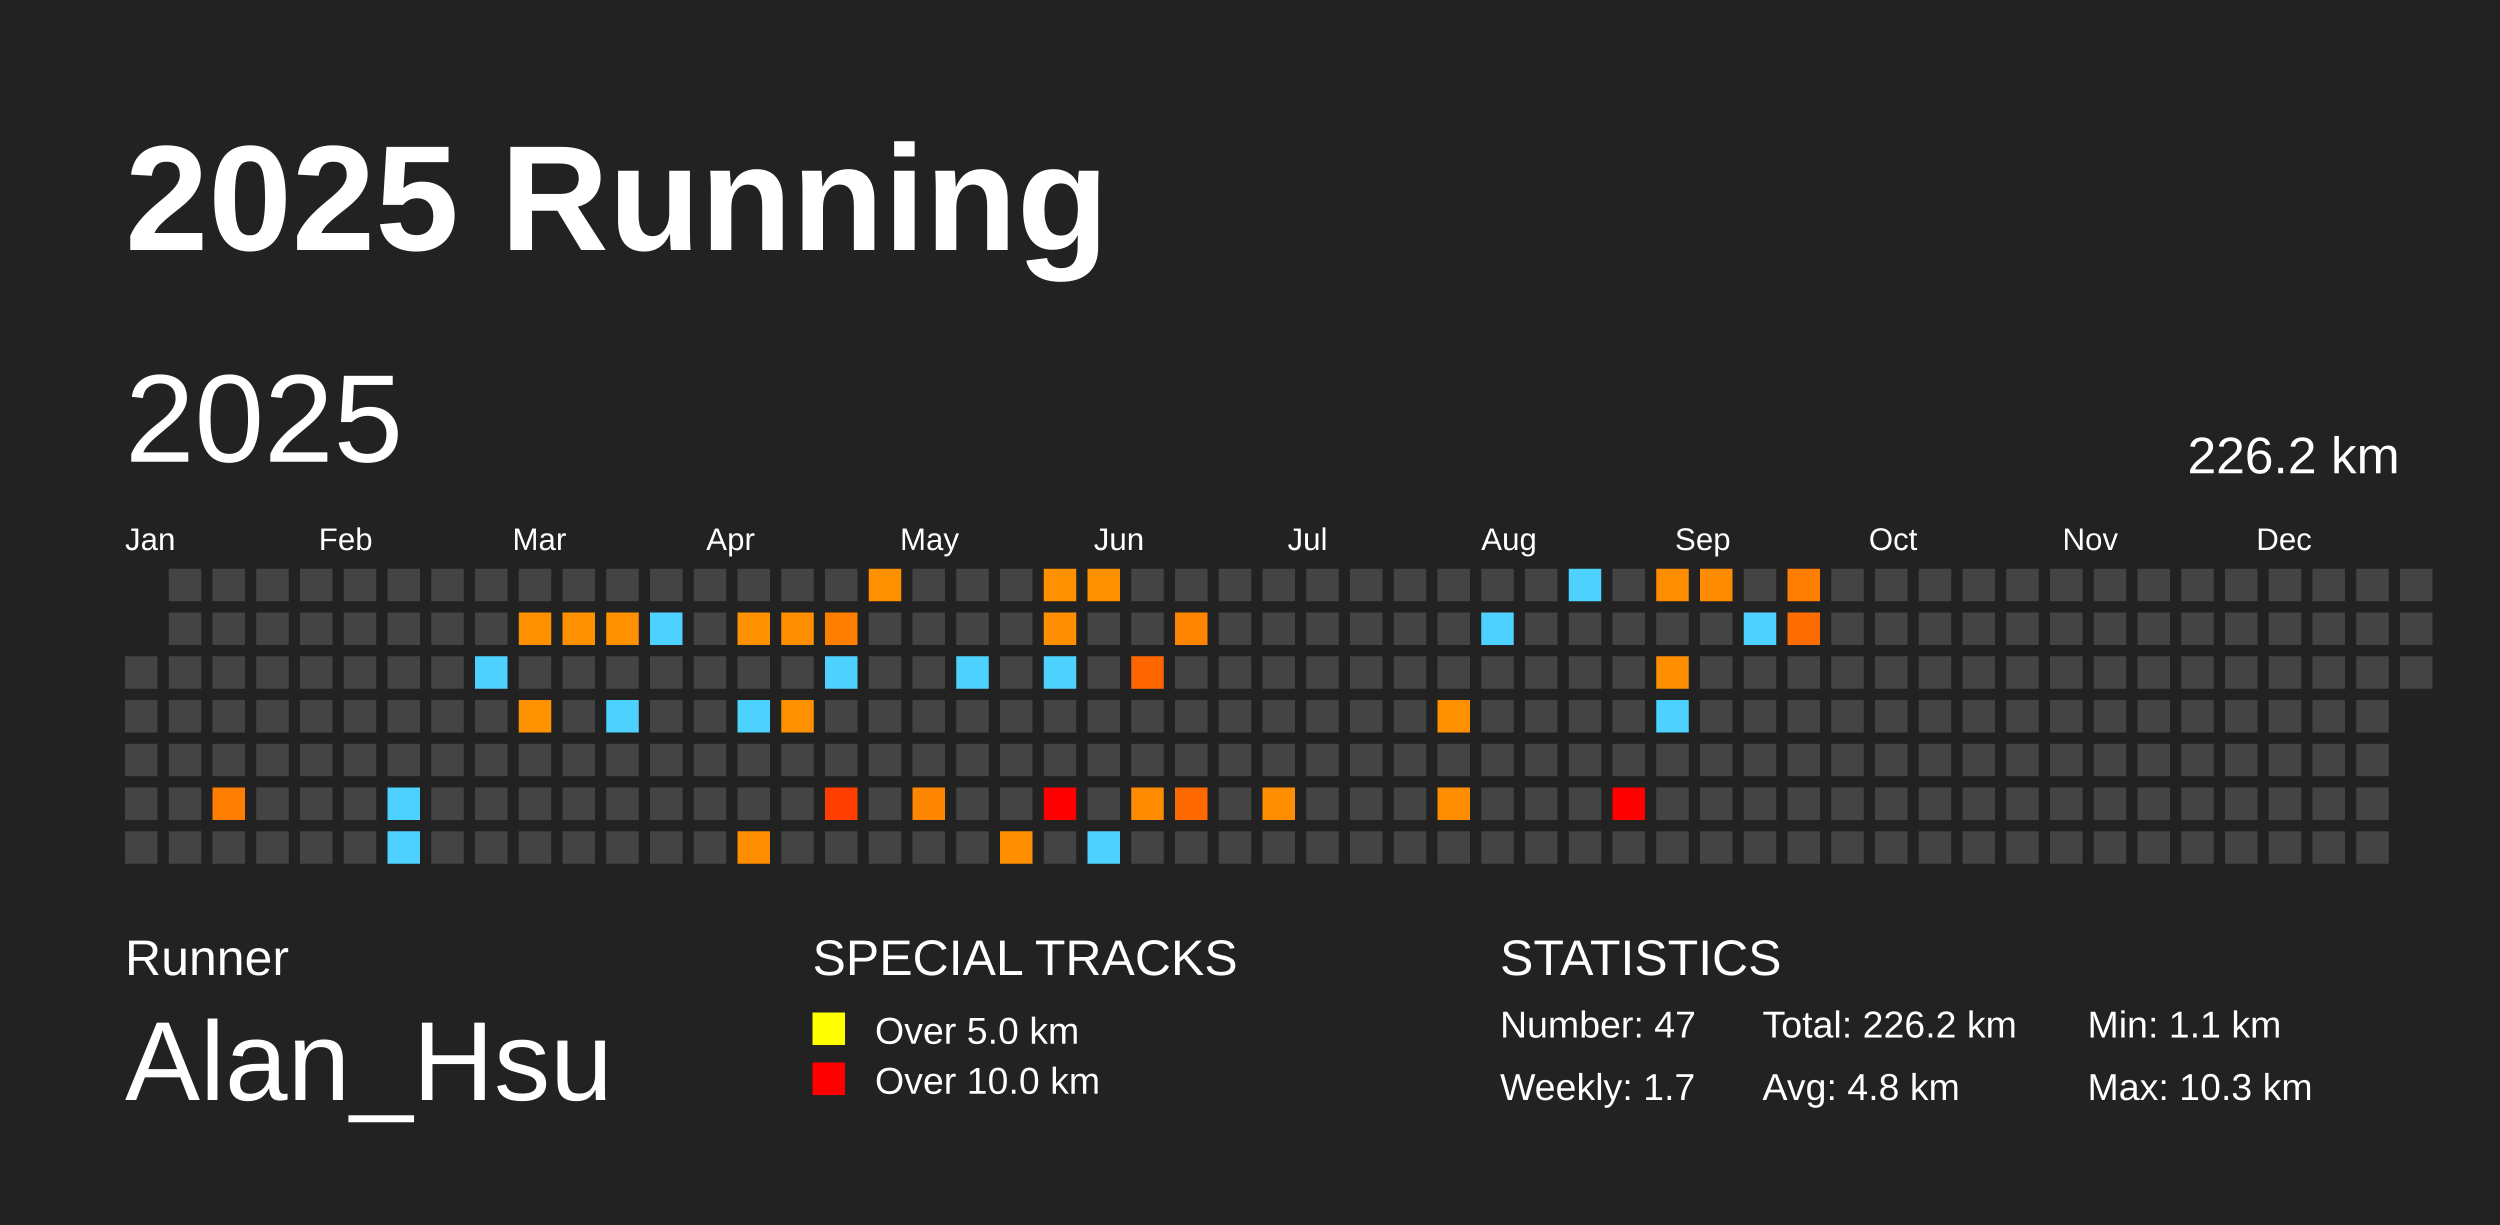
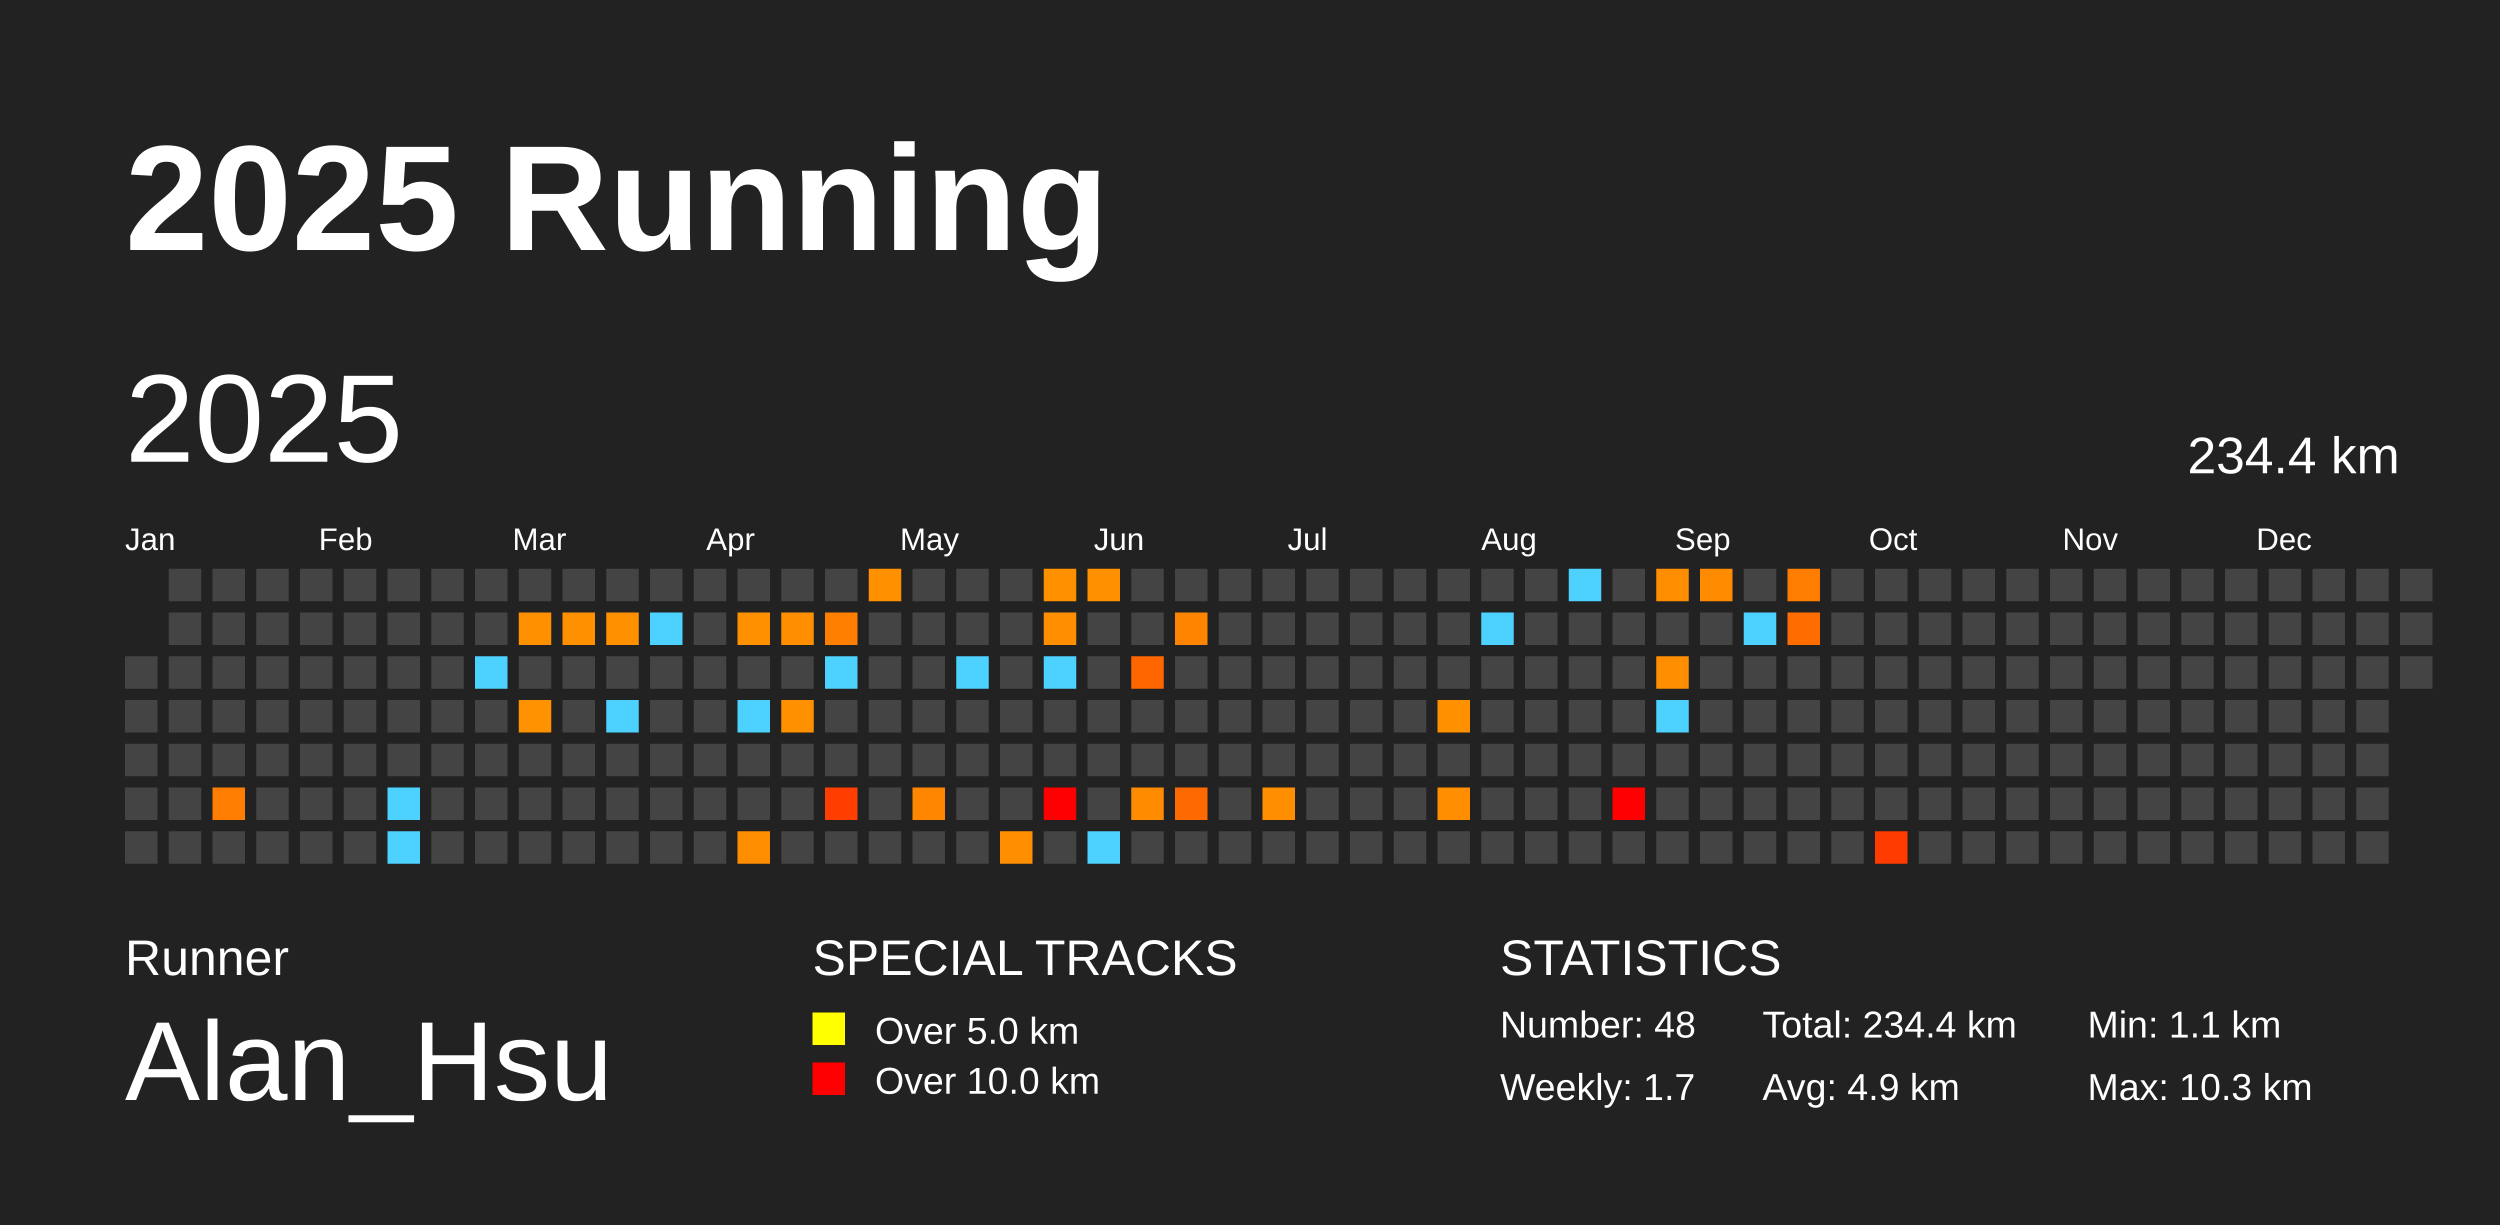
<svg xmlns="http://www.w3.org/2000/svg" baseProfile="full" height="98mm" version="1.1" viewBox="0,0,200,98" width="200mm">
  <defs />
  <rect fill="#222222" height="98" width="200" x="0" y="0" />
  <text fill="#FFFFFF" style="font-size:12px; font-family:Arial; font-weight:bold;" x="10" y="20">2025 Running</text>
  <text fill="#FFFFFF" style="font-size:4px; font-family:Arial" x="10" y="78">Runner</text>
  <text fill="#FFFFFF" style="font-size:9px; font-family:Arial" x="10" y="88">Alan_Hsu</text>
  <text fill="#FFFFFF" style="font-size:4px; font-family:Arial" x="65" y="78">SPECIAL TRACKS</text>
  <rect fill="yellow" height="2.6" width="2.6" x="65" y="81" />
  <text fill="#FFFFFF" style="font-size:3px; font-family:Arial" x="70" y="83.5">Over 5.0 km</text>
  <rect fill="red" height="2.6" width="2.6" x="65" y="85" />
  <text fill="#FFFFFF" style="font-size:3px; font-family:Arial" x="70" y="87.5">Over 10.0 km</text>
  <text fill="#FFFFFF" style="font-size:4px; font-family:Arial" x="120" y="78">STATISTICS</text>
-   <text fill="#FFFFFF" style="font-size:3px; font-family:Arial" x="120" y="83">Number: 47</text>
+   <text fill="#FFFFFF" style="font-size:3px; font-family:Arial" x="120" y="83">Number: 48</text>
  <text fill="#FFFFFF" style="font-size:3px; font-family:Arial" x="120" y="88">Weekly: 1.7</text>
-   <text fill="#FFFFFF" style="font-size:3px; font-family:Arial" x="141" y="83">Total: 226.2 km</text>
-   <text fill="#FFFFFF" style="font-size:3px; font-family:Arial" x="141" y="88">Avg: 4.8 km</text>
+   <text fill="#FFFFFF" style="font-size:3px; font-family:Arial" x="141" y="83">Total: 234.4 km</text>
+   <text fill="#FFFFFF" style="font-size:3px; font-family:Arial" x="141" y="88">Avg: 4.9 km</text>
  <text fill="#FFFFFF" style="font-size:3px; font-family:Arial" x="167" y="83">Min: 1.1 km</text>
  <text fill="#FFFFFF" style="font-size:3px; font-family:Arial" x="167" y="88">Max: 10.3 km</text>
  <text dominant-baseline="hanging" fill="#FFFFFF" style="font-size:10.0px; font-family:Arial;" x="10" y="30">2025</text>
-   <text dominant-baseline="hanging" fill="#FFFFFF" style="font-size:4.125px; font-family:Arial;" x="175" y="35">226.2 km</text>
+   <text dominant-baseline="hanging" fill="#FFFFFF" style="font-size:4.125px; font-family:Arial;" x="175" y="35">234.4 km</text>
  <text fill="#FFFFFF" style="font-size:2.5px; font-family:Arial" x="10.0" y="44">Jan</text>
  <text fill="#FFFFFF" style="font-size:2.5px; font-family:Arial" x="25.5" y="44">Feb</text>
  <text fill="#FFFFFF" style="font-size:2.5px; font-family:Arial" x="41.0" y="44">Mar</text>
  <text fill="#FFFFFF" style="font-size:2.5px; font-family:Arial" x="56.5" y="44">Apr</text>
  <text fill="#FFFFFF" style="font-size:2.5px; font-family:Arial" x="72.0" y="44">May</text>
  <text fill="#FFFFFF" style="font-size:2.5px; font-family:Arial" x="87.5" y="44">Jun</text>
  <text fill="#FFFFFF" style="font-size:2.5px; font-family:Arial" x="103.0" y="44">Jul</text>
  <text fill="#FFFFFF" style="font-size:2.5px; font-family:Arial" x="118.5" y="44">Aug</text>
  <text fill="#FFFFFF" style="font-size:2.5px; font-family:Arial" x="134.0" y="44">Sep</text>
  <text fill="#FFFFFF" style="font-size:2.5px; font-family:Arial" x="149.5" y="44">Oct</text>
  <text fill="#FFFFFF" style="font-size:2.5px; font-family:Arial" x="165.0" y="44">Nov</text>
  <text fill="#FFFFFF" style="font-size:2.5px; font-family:Arial" x="180.5" y="44">Dec</text>
  <rect fill="#444444" height="2.6" width="2.6" x="10.0" y="52.5" />
  <rect fill="#444444" height="2.6" width="2.6" x="10.0" y="56.0" />
  <rect fill="#444444" height="2.6" width="2.6" x="10.0" y="59.5" />
  <rect fill="#444444" height="2.6" width="2.6" x="10.0" y="63.0" />
  <rect fill="#444444" height="2.6" width="2.6" x="10.0" y="66.5" />
  <rect fill="#444444" height="2.6" width="2.6" x="13.5" y="45.5" />
  <rect fill="#444444" height="2.6" width="2.6" x="13.5" y="49.0" />
  <rect fill="#444444" height="2.6" width="2.6" x="13.5" y="52.5" />
  <rect fill="#444444" height="2.6" width="2.6" x="13.5" y="56.0" />
  <rect fill="#444444" height="2.6" width="2.6" x="13.5" y="59.5" />
  <rect fill="#444444" height="2.6" width="2.6" x="13.5" y="63.0" />
  <rect fill="#444444" height="2.6" width="2.6" x="13.5" y="66.5" />
  <rect fill="#444444" height="2.6" width="2.6" x="17.0" y="45.5" />
  <rect fill="#444444" height="2.6" width="2.6" x="17.0" y="49.0" />
  <rect fill="#444444" height="2.6" width="2.6" x="17.0" y="52.5" />
  <rect fill="#444444" height="2.6" width="2.6" x="17.0" y="56.0" />
  <rect fill="#444444" height="2.6" width="2.6" x="17.0" y="59.5" />
  <rect fill="#ff7d00" height="2.6" width="2.6" x="17.0" y="63.0" />
  <rect fill="#444444" height="2.6" width="2.6" x="17.0" y="66.5" />
  <rect fill="#444444" height="2.6" width="2.6" x="20.5" y="45.5" />
  <rect fill="#444444" height="2.6" width="2.6" x="20.5" y="49.0" />
  <rect fill="#444444" height="2.6" width="2.6" x="20.5" y="52.5" />
  <rect fill="#444444" height="2.6" width="2.6" x="20.5" y="56.0" />
  <rect fill="#444444" height="2.6" width="2.6" x="20.5" y="59.5" />
  <rect fill="#444444" height="2.6" width="2.6" x="20.5" y="63.0" />
  <rect fill="#444444" height="2.6" width="2.6" x="20.5" y="66.5" />
  <rect fill="#444444" height="2.6" width="2.6" x="24.0" y="45.5" />
  <rect fill="#444444" height="2.6" width="2.6" x="24.0" y="49.0" />
  <rect fill="#444444" height="2.6" width="2.6" x="24.0" y="52.5" />
  <rect fill="#444444" height="2.6" width="2.6" x="24.0" y="56.0" />
  <rect fill="#444444" height="2.6" width="2.6" x="24.0" y="59.5" />
  <rect fill="#444444" height="2.6" width="2.6" x="24.0" y="63.0" />
  <rect fill="#444444" height="2.6" width="2.6" x="24.0" y="66.5" />
  <rect fill="#444444" height="2.6" width="2.6" x="27.5" y="45.5" />
  <rect fill="#444444" height="2.6" width="2.6" x="27.5" y="49.0" />
  <rect fill="#444444" height="2.6" width="2.6" x="27.5" y="52.5" />
  <rect fill="#444444" height="2.6" width="2.6" x="27.5" y="56.0" />
  <rect fill="#444444" height="2.6" width="2.6" x="27.5" y="59.5" />
  <rect fill="#444444" height="2.6" width="2.6" x="27.5" y="63.0" />
  <rect fill="#444444" height="2.6" width="2.6" x="27.5" y="66.5" />
  <rect fill="#444444" height="2.6" width="2.6" x="31.0" y="45.5" />
  <rect fill="#444444" height="2.6" width="2.6" x="31.0" y="49.0" />
  <rect fill="#444444" height="2.6" width="2.6" x="31.0" y="52.5" />
  <rect fill="#444444" height="2.6" width="2.6" x="31.0" y="56.0" />
  <rect fill="#444444" height="2.6" width="2.6" x="31.0" y="59.5" />
  <rect fill="#4dd2ff" height="2.6" width="2.6" x="31.0" y="63.0" />
  <rect fill="#4dd2ff" height="2.6" width="2.6" x="31.0" y="66.5" />
  <rect fill="#444444" height="2.6" width="2.6" x="34.5" y="45.5" />
  <rect fill="#444444" height="2.6" width="2.6" x="34.5" y="49.0" />
  <rect fill="#444444" height="2.6" width="2.6" x="34.5" y="52.5" />
  <rect fill="#444444" height="2.6" width="2.6" x="34.5" y="56.0" />
  <rect fill="#444444" height="2.6" width="2.6" x="34.5" y="59.5" />
  <rect fill="#444444" height="2.6" width="2.6" x="34.5" y="63.0" />
  <rect fill="#444444" height="2.6" width="2.6" x="34.5" y="66.5" />
  <rect fill="#444444" height="2.6" width="2.6" x="38.0" y="45.5" />
  <rect fill="#444444" height="2.6" width="2.6" x="38.0" y="49.0" />
  <rect fill="#4dd2ff" height="2.6" width="2.6" x="38.0" y="52.5" />
  <rect fill="#444444" height="2.6" width="2.6" x="38.0" y="56.0" />
  <rect fill="#444444" height="2.6" width="2.6" x="38.0" y="59.5" />
  <rect fill="#444444" height="2.6" width="2.6" x="38.0" y="63.0" />
  <rect fill="#444444" height="2.6" width="2.6" x="38.0" y="66.5" />
  <rect fill="#444444" height="2.6" width="2.6" x="41.5" y="45.5" />
  <rect fill="#ff9100" height="2.6" width="2.6" x="41.5" y="49.0" />
  <rect fill="#444444" height="2.6" width="2.6" x="41.5" y="52.5" />
  <rect fill="#ff9200" height="2.6" width="2.6" x="41.5" y="56.0" />
  <rect fill="#444444" height="2.6" width="2.6" x="41.5" y="59.5" />
  <rect fill="#444444" height="2.6" width="2.6" x="41.5" y="63.0" />
  <rect fill="#444444" height="2.6" width="2.6" x="41.5" y="66.5" />
  <rect fill="#444444" height="2.6" width="2.6" x="45.0" y="45.5" />
  <rect fill="#ff9100" height="2.6" width="2.6" x="45.0" y="49.0" />
  <rect fill="#444444" height="2.6" width="2.6" x="45.0" y="52.5" />
  <rect fill="#444444" height="2.6" width="2.6" x="45.0" y="56.0" />
  <rect fill="#444444" height="2.6" width="2.6" x="45.0" y="59.5" />
  <rect fill="#444444" height="2.6" width="2.6" x="45.0" y="63.0" />
  <rect fill="#444444" height="2.6" width="2.6" x="45.0" y="66.5" />
  <rect fill="#444444" height="2.6" width="2.6" x="48.5" y="45.5" />
  <rect fill="#ff9100" height="2.6" width="2.6" x="48.5" y="49.0" />
  <rect fill="#444444" height="2.6" width="2.6" x="48.5" y="52.5" />
  <rect fill="#4dd2ff" height="2.6" width="2.6" x="48.5" y="56.0" />
  <rect fill="#444444" height="2.6" width="2.6" x="48.5" y="59.5" />
  <rect fill="#444444" height="2.6" width="2.6" x="48.5" y="63.0" />
  <rect fill="#444444" height="2.6" width="2.6" x="48.5" y="66.5" />
  <rect fill="#444444" height="2.6" width="2.6" x="52.0" y="45.5" />
  <rect fill="#4dd2ff" height="2.6" width="2.6" x="52.0" y="49.0" />
  <rect fill="#444444" height="2.6" width="2.6" x="52.0" y="52.5" />
  <rect fill="#444444" height="2.6" width="2.6" x="52.0" y="56.0" />
  <rect fill="#444444" height="2.6" width="2.6" x="52.0" y="59.5" />
  <rect fill="#444444" height="2.6" width="2.6" x="52.0" y="63.0" />
  <rect fill="#444444" height="2.6" width="2.6" x="52.0" y="66.5" />
  <rect fill="#444444" height="2.6" width="2.6" x="55.5" y="45.5" />
  <rect fill="#444444" height="2.6" width="2.6" x="55.5" y="49.0" />
  <rect fill="#444444" height="2.6" width="2.6" x="55.5" y="52.5" />
  <rect fill="#444444" height="2.6" width="2.6" x="55.5" y="56.0" />
  <rect fill="#444444" height="2.6" width="2.6" x="55.5" y="59.5" />
  <rect fill="#444444" height="2.6" width="2.6" x="55.5" y="63.0" />
  <rect fill="#444444" height="2.6" width="2.6" x="55.5" y="66.5" />
  <rect fill="#444444" height="2.6" width="2.6" x="59.0" y="45.5" />
  <rect fill="#ff9100" height="2.6" width="2.6" x="59.0" y="49.0" />
  <rect fill="#444444" height="2.6" width="2.6" x="59.0" y="52.5" />
  <rect fill="#4dd2ff" height="2.6" width="2.6" x="59.0" y="56.0" />
  <rect fill="#444444" height="2.6" width="2.6" x="59.0" y="59.5" />
  <rect fill="#444444" height="2.6" width="2.6" x="59.0" y="63.0" />
  <rect fill="#ff8d00" height="2.6" width="2.6" x="59.0" y="66.5" />
  <rect fill="#444444" height="2.6" width="2.6" x="62.5" y="45.5" />
  <rect fill="#ff8f00" height="2.6" width="2.6" x="62.5" y="49.0" />
  <rect fill="#444444" height="2.6" width="2.6" x="62.5" y="52.5" />
  <rect fill="#ff9100" height="2.6" width="2.6" x="62.5" y="56.0" />
  <rect fill="#444444" height="2.6" width="2.6" x="62.5" y="59.5" />
  <rect fill="#444444" height="2.6" width="2.6" x="62.5" y="63.0" />
  <rect fill="#444444" height="2.6" width="2.6" x="62.5" y="66.5" />
  <rect fill="#444444" height="2.6" width="2.6" x="66.0" y="45.5" />
  <rect fill="#ff7e00" height="2.6" width="2.6" x="66.0" y="49.0" />
  <rect fill="#4dd2ff" height="2.6" width="2.6" x="66.0" y="52.5" />
  <rect fill="#444444" height="2.6" width="2.6" x="66.0" y="56.0" />
  <rect fill="#444444" height="2.6" width="2.6" x="66.0" y="59.5" />
  <rect fill="#ff3e00" height="2.6" width="2.6" x="66.0" y="63.0" />
  <rect fill="#444444" height="2.6" width="2.6" x="66.0" y="66.5" />
  <rect fill="#ff9100" height="2.6" width="2.6" x="69.5" y="45.5" />
  <rect fill="#444444" height="2.6" width="2.6" x="69.5" y="49.0" />
  <rect fill="#444444" height="2.6" width="2.6" x="69.5" y="52.5" />
  <rect fill="#444444" height="2.6" width="2.6" x="69.5" y="56.0" />
  <rect fill="#444444" height="2.6" width="2.6" x="69.5" y="59.5" />
  <rect fill="#444444" height="2.6" width="2.6" x="69.5" y="63.0" />
  <rect fill="#444444" height="2.6" width="2.6" x="69.5" y="66.5" />
  <rect fill="#444444" height="2.6" width="2.6" x="73.0" y="45.5" />
  <rect fill="#444444" height="2.6" width="2.6" x="73.0" y="49.0" />
  <rect fill="#444444" height="2.6" width="2.6" x="73.0" y="52.5" />
  <rect fill="#444444" height="2.6" width="2.6" x="73.0" y="56.0" />
  <rect fill="#444444" height="2.6" width="2.6" x="73.0" y="59.5" />
  <rect fill="#ff8600" height="2.6" width="2.6" x="73.0" y="63.0" />
  <rect fill="#444444" height="2.6" width="2.6" x="73.0" y="66.5" />
  <rect fill="#444444" height="2.6" width="2.6" x="76.5" y="45.5" />
  <rect fill="#444444" height="2.6" width="2.6" x="76.5" y="49.0" />
  <rect fill="#4dd2ff" height="2.6" width="2.6" x="76.5" y="52.5" />
  <rect fill="#444444" height="2.6" width="2.6" x="76.5" y="56.0" />
  <rect fill="#444444" height="2.6" width="2.6" x="76.5" y="59.5" />
  <rect fill="#444444" height="2.6" width="2.6" x="76.5" y="63.0" />
  <rect fill="#444444" height="2.6" width="2.6" x="76.5" y="66.5" />
  <rect fill="#444444" height="2.6" width="2.6" x="80.0" y="45.5" />
  <rect fill="#444444" height="2.6" width="2.6" x="80.0" y="49.0" />
  <rect fill="#444444" height="2.6" width="2.6" x="80.0" y="52.5" />
  <rect fill="#444444" height="2.6" width="2.6" x="80.0" y="56.0" />
  <rect fill="#444444" height="2.6" width="2.6" x="80.0" y="59.5" />
  <rect fill="#444444" height="2.6" width="2.6" x="80.0" y="63.0" />
  <rect fill="#ff8f00" height="2.6" width="2.6" x="80.0" y="66.5" />
  <rect fill="#ff9000" height="2.6" width="2.6" x="83.5" y="45.5" />
  <rect fill="#ff8f00" height="2.6" width="2.6" x="83.5" y="49.0" />
  <rect fill="#4dd2ff" height="2.6" width="2.6" x="83.5" y="52.5" />
  <rect fill="#444444" height="2.6" width="2.6" x="83.5" y="56.0" />
  <rect fill="#444444" height="2.6" width="2.6" x="83.5" y="59.5" />
  <rect fill="red" height="2.6" width="2.6" x="83.5" y="63.0" />
  <rect fill="#444444" height="2.6" width="2.6" x="83.5" y="66.5" />
  <rect fill="#ff9100" height="2.6" width="2.6" x="87.0" y="45.5" />
  <rect fill="#444444" height="2.6" width="2.6" x="87.0" y="49.0" />
  <rect fill="#444444" height="2.6" width="2.6" x="87.0" y="52.5" />
  <rect fill="#444444" height="2.6" width="2.6" x="87.0" y="56.0" />
  <rect fill="#444444" height="2.6" width="2.6" x="87.0" y="59.5" />
  <rect fill="#444444" height="2.6" width="2.6" x="87.0" y="63.0" />
  <rect fill="#4dd2ff" height="2.6" width="2.6" x="87.0" y="66.5" />
  <rect fill="#444444" height="2.6" width="2.6" x="90.5" y="45.5" />
  <rect fill="#444444" height="2.6" width="2.6" x="90.5" y="49.0" />
  <rect fill="#ff6600" height="2.6" width="2.6" x="90.5" y="52.5" />
  <rect fill="#444444" height="2.6" width="2.6" x="90.5" y="56.0" />
  <rect fill="#444444" height="2.6" width="2.6" x="90.5" y="59.5" />
  <rect fill="#ff8c00" height="2.6" width="2.6" x="90.5" y="63.0" />
  <rect fill="#444444" height="2.6" width="2.6" x="90.5" y="66.5" />
  <rect fill="#444444" height="2.6" width="2.6" x="94.0" y="45.5" />
  <rect fill="#ff8500" height="2.6" width="2.6" x="94.0" y="49.0" />
  <rect fill="#444444" height="2.6" width="2.6" x="94.0" y="52.5" />
  <rect fill="#444444" height="2.6" width="2.6" x="94.0" y="56.0" />
  <rect fill="#444444" height="2.6" width="2.6" x="94.0" y="59.5" />
  <rect fill="#ff6a00" height="2.6" width="2.6" x="94.0" y="63.0" />
  <rect fill="#444444" height="2.6" width="2.6" x="94.0" y="66.5" />
  <rect fill="#444444" height="2.6" width="2.6" x="97.5" y="45.5" />
  <rect fill="#444444" height="2.6" width="2.6" x="97.5" y="49.0" />
  <rect fill="#444444" height="2.6" width="2.6" x="97.5" y="52.5" />
  <rect fill="#444444" height="2.6" width="2.6" x="97.5" y="56.0" />
  <rect fill="#444444" height="2.6" width="2.6" x="97.5" y="59.5" />
  <rect fill="#444444" height="2.6" width="2.6" x="97.5" y="63.0" />
  <rect fill="#444444" height="2.6" width="2.6" x="97.5" y="66.5" />
  <rect fill="#444444" height="2.6" width="2.6" x="101.0" y="45.5" />
  <rect fill="#444444" height="2.6" width="2.6" x="101.0" y="49.0" />
  <rect fill="#444444" height="2.6" width="2.6" x="101.0" y="52.5" />
  <rect fill="#444444" height="2.6" width="2.6" x="101.0" y="56.0" />
  <rect fill="#444444" height="2.6" width="2.6" x="101.0" y="59.5" />
  <rect fill="#ff8f00" height="2.6" width="2.6" x="101.0" y="63.0" />
  <rect fill="#444444" height="2.6" width="2.6" x="101.0" y="66.5" />
  <rect fill="#444444" height="2.6" width="2.6" x="104.5" y="45.5" />
  <rect fill="#444444" height="2.6" width="2.6" x="104.5" y="49.0" />
  <rect fill="#444444" height="2.6" width="2.6" x="104.5" y="52.5" />
  <rect fill="#444444" height="2.6" width="2.6" x="104.5" y="56.0" />
  <rect fill="#444444" height="2.6" width="2.6" x="104.5" y="59.5" />
  <rect fill="#444444" height="2.6" width="2.6" x="104.5" y="63.0" />
  <rect fill="#444444" height="2.6" width="2.6" x="104.5" y="66.5" />
  <rect fill="#444444" height="2.6" width="2.6" x="108.0" y="45.5" />
  <rect fill="#444444" height="2.6" width="2.6" x="108.0" y="49.0" />
  <rect fill="#444444" height="2.6" width="2.6" x="108.0" y="52.5" />
  <rect fill="#444444" height="2.6" width="2.6" x="108.0" y="56.0" />
  <rect fill="#444444" height="2.6" width="2.6" x="108.0" y="59.5" />
  <rect fill="#444444" height="2.6" width="2.6" x="108.0" y="63.0" />
  <rect fill="#444444" height="2.6" width="2.6" x="108.0" y="66.5" />
  <rect fill="#444444" height="2.6" width="2.6" x="111.5" y="45.5" />
  <rect fill="#444444" height="2.6" width="2.6" x="111.5" y="49.0" />
  <rect fill="#444444" height="2.6" width="2.6" x="111.5" y="52.5" />
  <rect fill="#444444" height="2.6" width="2.6" x="111.5" y="56.0" />
  <rect fill="#444444" height="2.6" width="2.6" x="111.5" y="59.5" />
  <rect fill="#444444" height="2.6" width="2.6" x="111.5" y="63.0" />
  <rect fill="#444444" height="2.6" width="2.6" x="111.5" y="66.5" />
  <rect fill="#444444" height="2.6" width="2.6" x="115.0" y="45.5" />
  <rect fill="#444444" height="2.6" width="2.6" x="115.0" y="49.0" />
  <rect fill="#444444" height="2.6" width="2.6" x="115.0" y="52.5" />
  <rect fill="#ff9000" height="2.6" width="2.6" x="115.0" y="56.0" />
  <rect fill="#444444" height="2.6" width="2.6" x="115.0" y="59.5" />
  <rect fill="#ff8f00" height="2.6" width="2.6" x="115.0" y="63.0" />
  <rect fill="#444444" height="2.6" width="2.6" x="115.0" y="66.5" />
  <rect fill="#444444" height="2.6" width="2.6" x="118.5" y="45.5" />
  <rect fill="#4dd2ff" height="2.6" width="2.6" x="118.5" y="49.0" />
  <rect fill="#444444" height="2.6" width="2.6" x="118.5" y="52.5" />
  <rect fill="#444444" height="2.6" width="2.6" x="118.5" y="56.0" />
  <rect fill="#444444" height="2.6" width="2.6" x="118.5" y="59.5" />
  <rect fill="#444444" height="2.6" width="2.6" x="118.5" y="63.0" />
  <rect fill="#444444" height="2.6" width="2.6" x="118.5" y="66.5" />
  <rect fill="#444444" height="2.6" width="2.6" x="122.0" y="45.5" />
  <rect fill="#444444" height="2.6" width="2.6" x="122.0" y="49.0" />
  <rect fill="#444444" height="2.6" width="2.6" x="122.0" y="52.5" />
  <rect fill="#444444" height="2.6" width="2.6" x="122.0" y="56.0" />
  <rect fill="#444444" height="2.6" width="2.6" x="122.0" y="59.5" />
  <rect fill="#444444" height="2.6" width="2.6" x="122.0" y="63.0" />
  <rect fill="#444444" height="2.6" width="2.6" x="122.0" y="66.5" />
  <rect fill="#4dd2ff" height="2.6" width="2.6" x="125.5" y="45.5" />
  <rect fill="#444444" height="2.6" width="2.6" x="125.5" y="49.0" />
  <rect fill="#444444" height="2.6" width="2.6" x="125.5" y="52.5" />
  <rect fill="#444444" height="2.6" width="2.6" x="125.5" y="56.0" />
  <rect fill="#444444" height="2.6" width="2.6" x="125.5" y="59.5" />
  <rect fill="#444444" height="2.6" width="2.6" x="125.5" y="63.0" />
  <rect fill="#444444" height="2.6" width="2.6" x="125.5" y="66.5" />
  <rect fill="#444444" height="2.6" width="2.6" x="129.0" y="45.5" />
  <rect fill="#444444" height="2.6" width="2.6" x="129.0" y="49.0" />
  <rect fill="#444444" height="2.6" width="2.6" x="129.0" y="52.5" />
  <rect fill="#444444" height="2.6" width="2.6" x="129.0" y="56.0" />
  <rect fill="#444444" height="2.6" width="2.6" x="129.0" y="59.5" />
  <rect fill="red" height="2.6" width="2.6" x="129.0" y="63.0" />
  <rect fill="#444444" height="2.6" width="2.6" x="129.0" y="66.5" />
  <rect fill="#ff8d00" height="2.6" width="2.6" x="132.5" y="45.5" />
  <rect fill="#444444" height="2.6" width="2.6" x="132.5" y="49.0" />
  <rect fill="#ff8e00" height="2.6" width="2.6" x="132.5" y="52.5" />
  <rect fill="#4dd2ff" height="2.6" width="2.6" x="132.5" y="56.0" />
  <rect fill="#444444" height="2.6" width="2.6" x="132.5" y="59.5" />
  <rect fill="#444444" height="2.6" width="2.6" x="132.5" y="63.0" />
  <rect fill="#444444" height="2.6" width="2.6" x="132.5" y="66.5" />
  <rect fill="#ff8b00" height="2.6" width="2.6" x="136.0" y="45.5" />
  <rect fill="#444444" height="2.6" width="2.6" x="136.0" y="49.0" />
  <rect fill="#444444" height="2.6" width="2.6" x="136.0" y="52.5" />
  <rect fill="#444444" height="2.6" width="2.6" x="136.0" y="56.0" />
  <rect fill="#444444" height="2.6" width="2.6" x="136.0" y="59.5" />
  <rect fill="#444444" height="2.6" width="2.6" x="136.0" y="63.0" />
  <rect fill="#444444" height="2.6" width="2.6" x="136.0" y="66.5" />
  <rect fill="#444444" height="2.6" width="2.6" x="139.5" y="45.5" />
  <rect fill="#4dd2ff" height="2.6" width="2.6" x="139.5" y="49.0" />
  <rect fill="#444444" height="2.6" width="2.6" x="139.5" y="52.5" />
  <rect fill="#444444" height="2.6" width="2.6" x="139.5" y="56.0" />
  <rect fill="#444444" height="2.6" width="2.6" x="139.5" y="59.5" />
  <rect fill="#444444" height="2.6" width="2.6" x="139.5" y="63.0" />
  <rect fill="#444444" height="2.6" width="2.6" x="139.5" y="66.5" />
  <rect fill="#ff7d00" height="2.6" width="2.6" x="143.0" y="45.5" />
  <rect fill="#ff6c00" height="2.6" width="2.6" x="143.0" y="49.0" />
  <rect fill="#444444" height="2.6" width="2.6" x="143.0" y="52.5" />
  <rect fill="#444444" height="2.6" width="2.6" x="143.0" y="56.0" />
  <rect fill="#444444" height="2.6" width="2.6" x="143.0" y="59.5" />
  <rect fill="#444444" height="2.6" width="2.6" x="143.0" y="63.0" />
  <rect fill="#444444" height="2.6" width="2.6" x="143.0" y="66.5" />
  <rect fill="#444444" height="2.6" width="2.6" x="146.5" y="45.5" />
  <rect fill="#444444" height="2.6" width="2.6" x="146.5" y="49.0" />
  <rect fill="#444444" height="2.6" width="2.6" x="146.5" y="52.5" />
  <rect fill="#444444" height="2.6" width="2.6" x="146.5" y="56.0" />
  <rect fill="#444444" height="2.6" width="2.6" x="146.5" y="59.5" />
  <rect fill="#444444" height="2.6" width="2.6" x="146.5" y="63.0" />
  <rect fill="#444444" height="2.6" width="2.6" x="146.5" y="66.5" />
  <rect fill="#444444" height="2.6" width="2.6" x="150.0" y="45.5" />
  <rect fill="#444444" height="2.6" width="2.6" x="150.0" y="49.0" />
  <rect fill="#444444" height="2.6" width="2.6" x="150.0" y="52.5" />
  <rect fill="#444444" height="2.6" width="2.6" x="150.0" y="56.0" />
  <rect fill="#444444" height="2.6" width="2.6" x="150.0" y="59.5" />
  <rect fill="#444444" height="2.6" width="2.6" x="150.0" y="63.0" />
-   <rect fill="#444444" height="2.6" width="2.6" x="150.0" y="66.5" />
+   <rect fill="#ff3b00" height="2.6" width="2.6" x="150.0" y="66.5" />
  <rect fill="#444444" height="2.6" width="2.6" x="153.5" y="45.5" />
  <rect fill="#444444" height="2.6" width="2.6" x="153.5" y="49.0" />
  <rect fill="#444444" height="2.6" width="2.6" x="153.5" y="52.5" />
  <rect fill="#444444" height="2.6" width="2.6" x="153.5" y="56.0" />
  <rect fill="#444444" height="2.6" width="2.6" x="153.5" y="59.5" />
  <rect fill="#444444" height="2.6" width="2.6" x="153.5" y="63.0" />
  <rect fill="#444444" height="2.6" width="2.6" x="153.5" y="66.5" />
  <rect fill="#444444" height="2.6" width="2.6" x="157.0" y="45.5" />
  <rect fill="#444444" height="2.6" width="2.6" x="157.0" y="49.0" />
  <rect fill="#444444" height="2.6" width="2.6" x="157.0" y="52.5" />
  <rect fill="#444444" height="2.6" width="2.6" x="157.0" y="56.0" />
  <rect fill="#444444" height="2.6" width="2.6" x="157.0" y="59.5" />
  <rect fill="#444444" height="2.6" width="2.6" x="157.0" y="63.0" />
  <rect fill="#444444" height="2.6" width="2.6" x="157.0" y="66.5" />
  <rect fill="#444444" height="2.6" width="2.6" x="160.5" y="45.5" />
  <rect fill="#444444" height="2.6" width="2.6" x="160.5" y="49.0" />
  <rect fill="#444444" height="2.6" width="2.6" x="160.5" y="52.5" />
  <rect fill="#444444" height="2.6" width="2.6" x="160.5" y="56.0" />
  <rect fill="#444444" height="2.6" width="2.6" x="160.5" y="59.5" />
  <rect fill="#444444" height="2.6" width="2.6" x="160.5" y="63.0" />
  <rect fill="#444444" height="2.6" width="2.6" x="160.5" y="66.5" />
  <rect fill="#444444" height="2.6" width="2.6" x="164.0" y="45.5" />
  <rect fill="#444444" height="2.6" width="2.6" x="164.0" y="49.0" />
  <rect fill="#444444" height="2.6" width="2.6" x="164.0" y="52.5" />
  <rect fill="#444444" height="2.6" width="2.6" x="164.0" y="56.0" />
  <rect fill="#444444" height="2.6" width="2.6" x="164.0" y="59.5" />
  <rect fill="#444444" height="2.6" width="2.6" x="164.0" y="63.0" />
  <rect fill="#444444" height="2.6" width="2.6" x="164.0" y="66.5" />
  <rect fill="#444444" height="2.6" width="2.6" x="167.5" y="45.5" />
  <rect fill="#444444" height="2.6" width="2.6" x="167.5" y="49.0" />
  <rect fill="#444444" height="2.6" width="2.6" x="167.5" y="52.5" />
  <rect fill="#444444" height="2.6" width="2.6" x="167.5" y="56.0" />
  <rect fill="#444444" height="2.6" width="2.6" x="167.5" y="59.5" />
  <rect fill="#444444" height="2.6" width="2.6" x="167.5" y="63.0" />
  <rect fill="#444444" height="2.6" width="2.6" x="167.5" y="66.5" />
  <rect fill="#444444" height="2.6" width="2.6" x="171.0" y="45.5" />
  <rect fill="#444444" height="2.6" width="2.6" x="171.0" y="49.0" />
  <rect fill="#444444" height="2.6" width="2.6" x="171.0" y="52.5" />
  <rect fill="#444444" height="2.6" width="2.6" x="171.0" y="56.0" />
  <rect fill="#444444" height="2.6" width="2.6" x="171.0" y="59.5" />
  <rect fill="#444444" height="2.6" width="2.6" x="171.0" y="63.0" />
  <rect fill="#444444" height="2.6" width="2.6" x="171.0" y="66.5" />
  <rect fill="#444444" height="2.6" width="2.6" x="174.5" y="45.5" />
  <rect fill="#444444" height="2.6" width="2.6" x="174.5" y="49.0" />
  <rect fill="#444444" height="2.6" width="2.6" x="174.5" y="52.5" />
  <rect fill="#444444" height="2.6" width="2.6" x="174.5" y="56.0" />
  <rect fill="#444444" height="2.6" width="2.6" x="174.5" y="59.5" />
  <rect fill="#444444" height="2.6" width="2.6" x="174.5" y="63.0" />
  <rect fill="#444444" height="2.6" width="2.6" x="174.5" y="66.5" />
  <rect fill="#444444" height="2.6" width="2.6" x="178.0" y="45.5" />
  <rect fill="#444444" height="2.6" width="2.6" x="178.0" y="49.0" />
  <rect fill="#444444" height="2.6" width="2.6" x="178.0" y="52.5" />
  <rect fill="#444444" height="2.6" width="2.6" x="178.0" y="56.0" />
  <rect fill="#444444" height="2.6" width="2.6" x="178.0" y="59.5" />
  <rect fill="#444444" height="2.6" width="2.6" x="178.0" y="63.0" />
  <rect fill="#444444" height="2.6" width="2.6" x="178.0" y="66.5" />
  <rect fill="#444444" height="2.6" width="2.6" x="181.5" y="45.5" />
  <rect fill="#444444" height="2.6" width="2.6" x="181.5" y="49.0" />
  <rect fill="#444444" height="2.6" width="2.6" x="181.5" y="52.5" />
  <rect fill="#444444" height="2.6" width="2.6" x="181.5" y="56.0" />
  <rect fill="#444444" height="2.6" width="2.6" x="181.5" y="59.5" />
  <rect fill="#444444" height="2.6" width="2.6" x="181.5" y="63.0" />
  <rect fill="#444444" height="2.6" width="2.6" x="181.5" y="66.5" />
  <rect fill="#444444" height="2.6" width="2.6" x="185.0" y="45.5" />
  <rect fill="#444444" height="2.6" width="2.6" x="185.0" y="49.0" />
  <rect fill="#444444" height="2.6" width="2.6" x="185.0" y="52.5" />
  <rect fill="#444444" height="2.6" width="2.6" x="185.0" y="56.0" />
  <rect fill="#444444" height="2.6" width="2.6" x="185.0" y="59.5" />
  <rect fill="#444444" height="2.6" width="2.6" x="185.0" y="63.0" />
  <rect fill="#444444" height="2.6" width="2.6" x="185.0" y="66.5" />
  <rect fill="#444444" height="2.6" width="2.6" x="188.5" y="45.5" />
  <rect fill="#444444" height="2.6" width="2.6" x="188.5" y="49.0" />
  <rect fill="#444444" height="2.6" width="2.6" x="188.5" y="52.5" />
  <rect fill="#444444" height="2.6" width="2.6" x="188.5" y="56.0" />
  <rect fill="#444444" height="2.6" width="2.6" x="188.5" y="59.5" />
  <rect fill="#444444" height="2.6" width="2.6" x="188.5" y="63.0" />
  <rect fill="#444444" height="2.6" width="2.6" x="188.5" y="66.5" />
  <rect fill="#444444" height="2.6" width="2.6" x="192.0" y="45.5" />
  <rect fill="#444444" height="2.6" width="2.6" x="192.0" y="49.0" />
  <rect fill="#444444" height="2.6" width="2.6" x="192.0" y="52.5" />
</svg>
